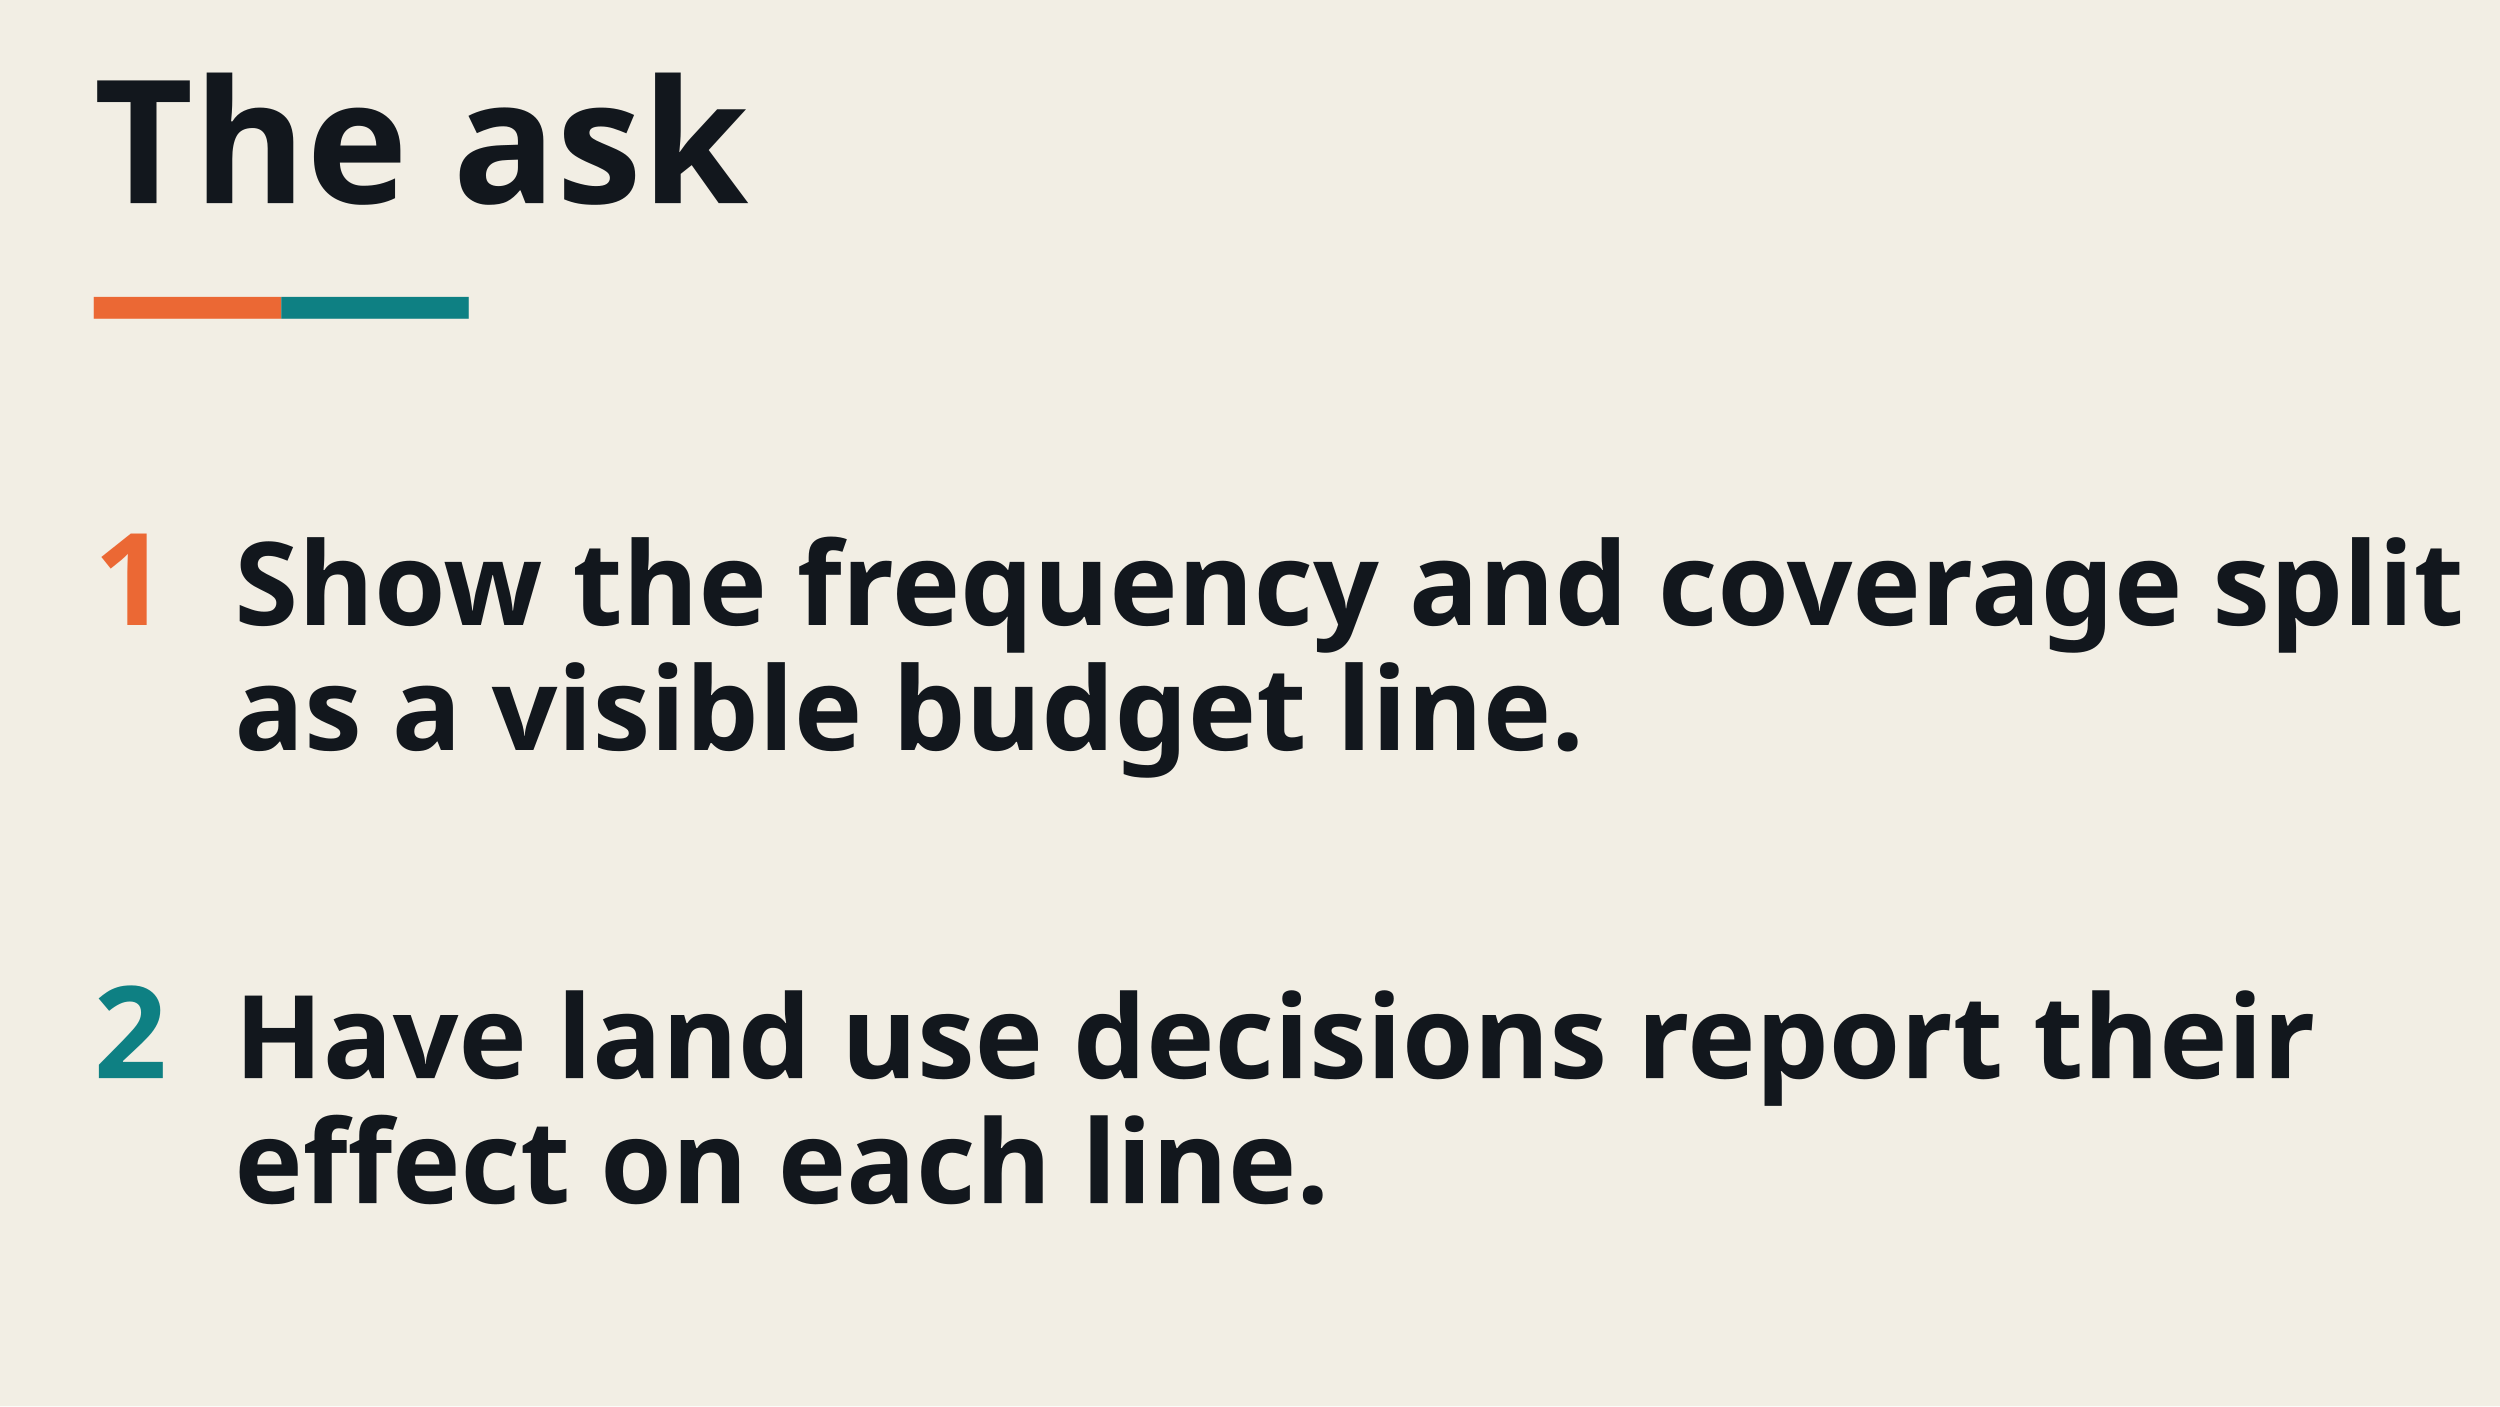
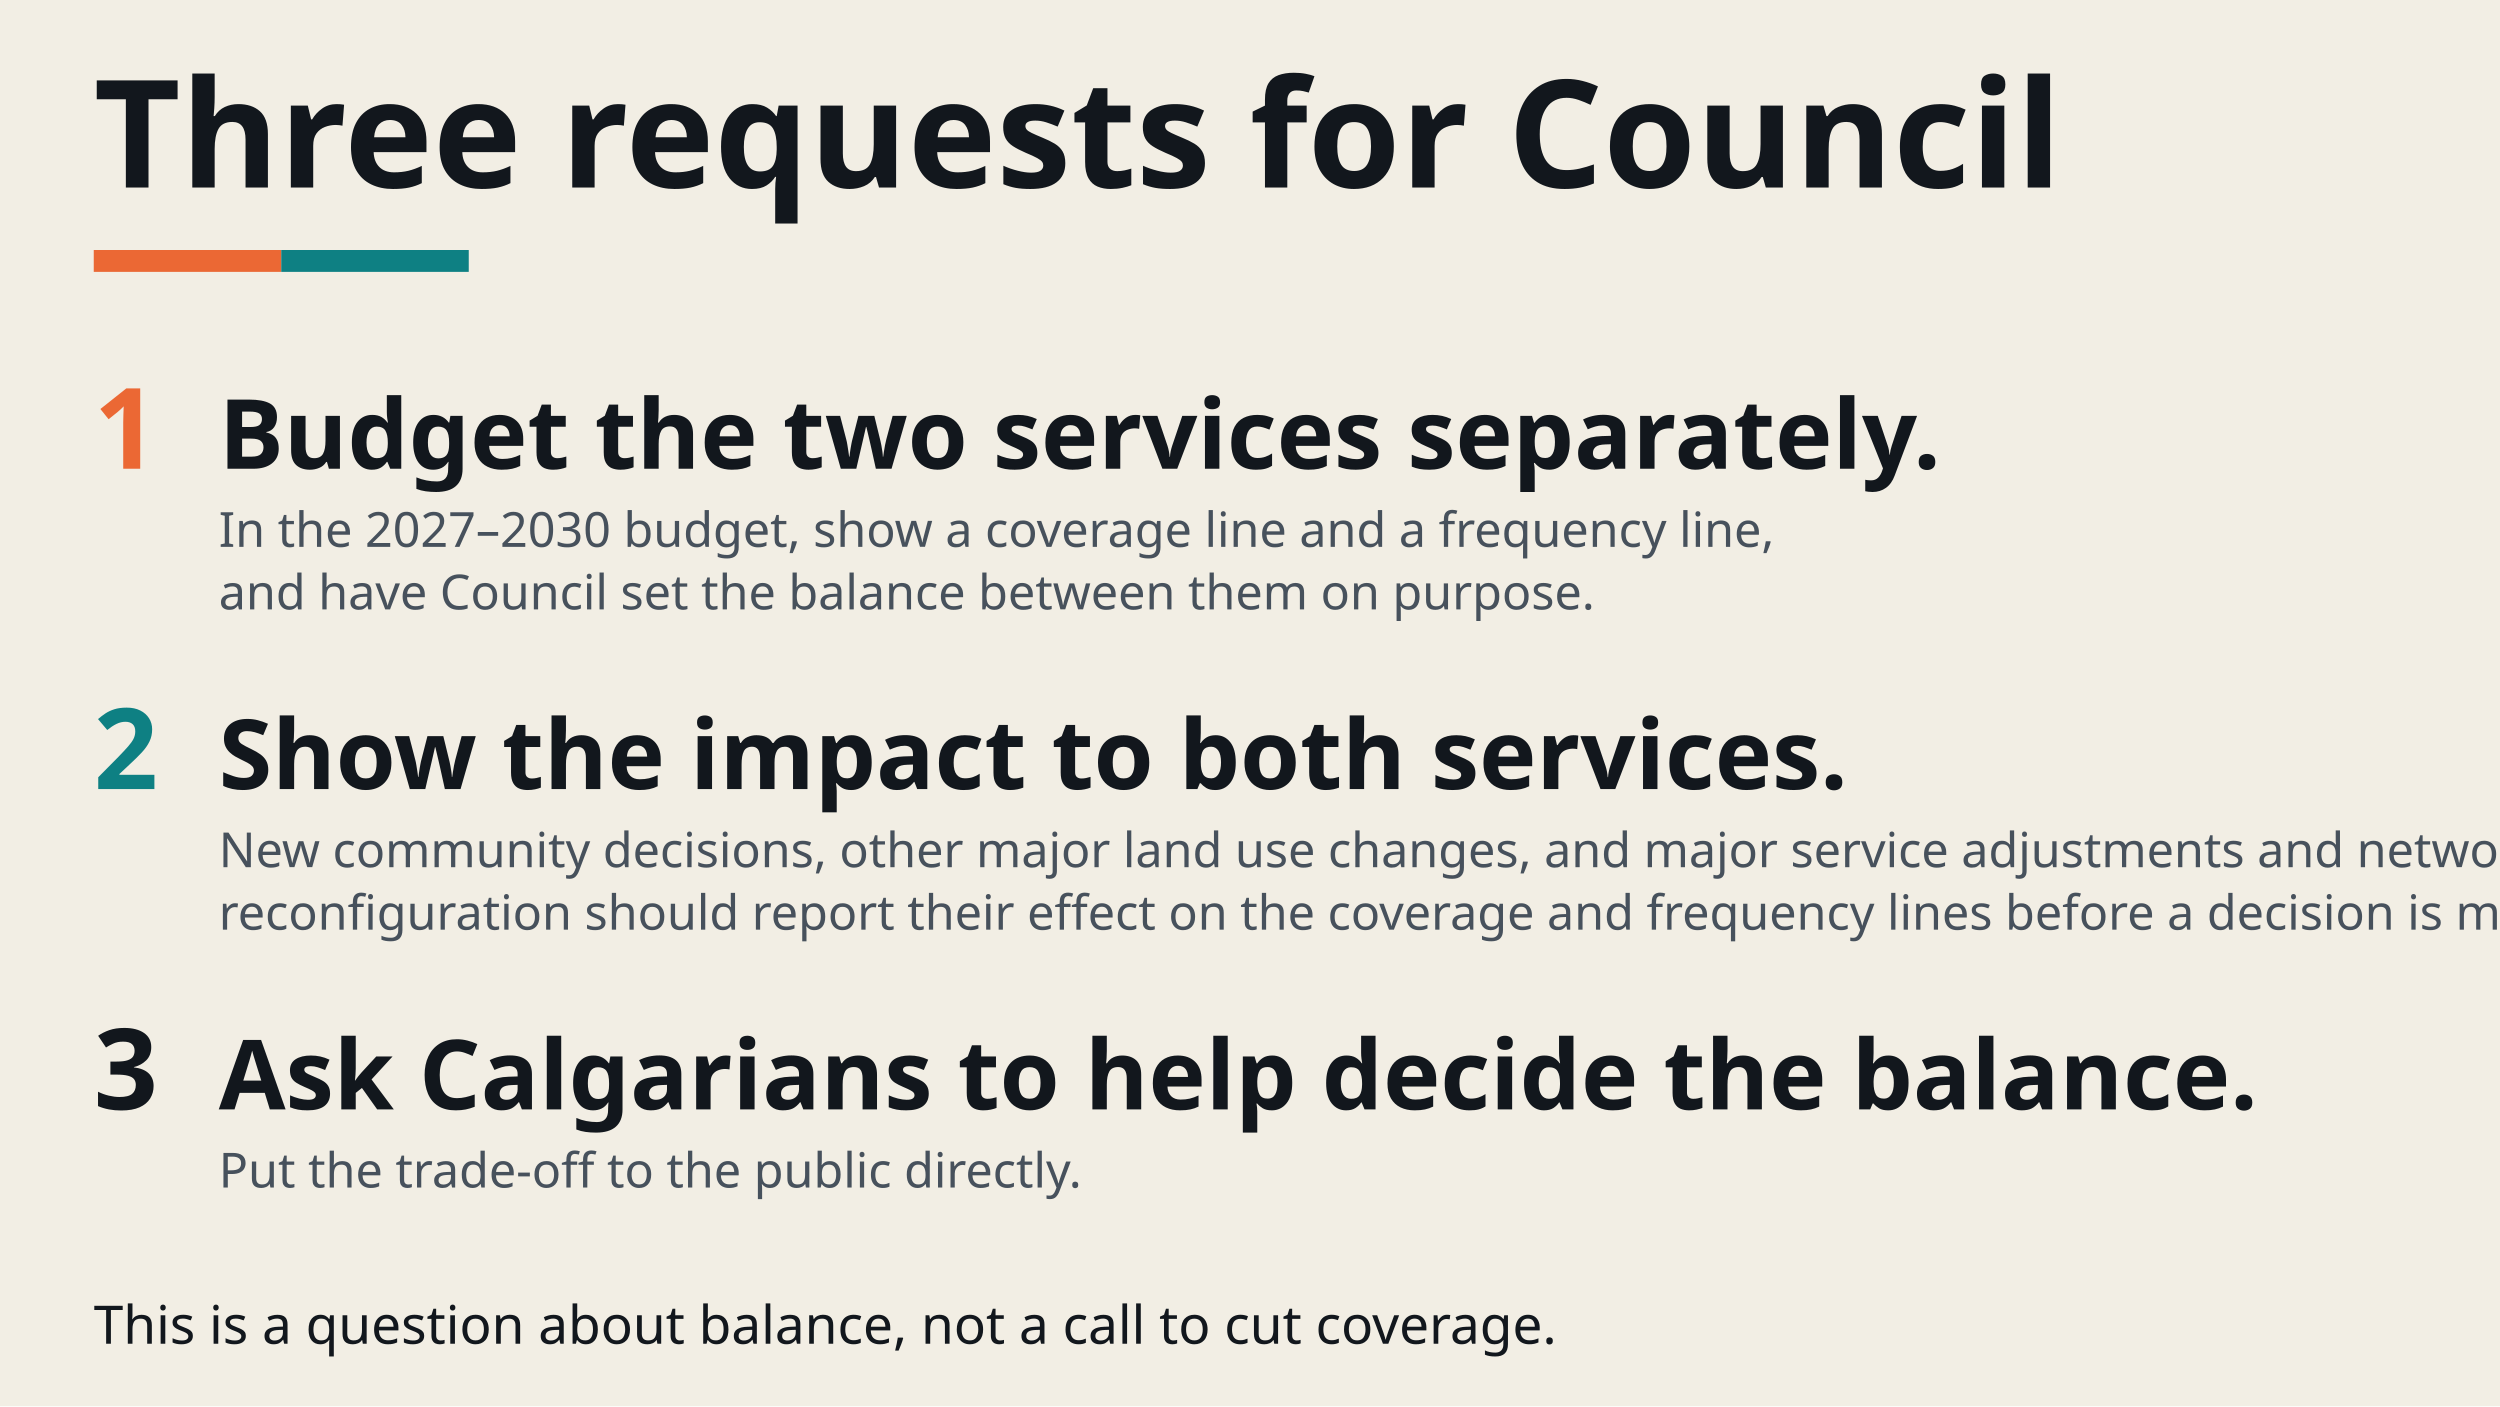
<svg xmlns="http://www.w3.org/2000/svg" width="1600" height="900" viewBox="0 0 1600 900">
  <style>text{font-family:"Barlow Condensed";fill:#12171d} .b{font-weight:700} .m{font-weight:500}</style>
  <rect width="1600" height="900" fill="#f2eee4" />
-   <text x="60" y="130" class="b" font-size="110">The ask</text>
-   <rect x="60" y="190" width="120" height="14" fill="#eb6834" />
-   <rect x="180" y="190" width="120" height="14" fill="#0e8083" />
-   <text x="60" y="400" class="b" font-size="82" style="fill:#eb6834">1</text>
-   <text x="150" y="400" class="b" font-size="74">Show the frequency and coverage split</text>
-   <text x="150" y="480" class="b" font-size="74">as a visible budget line.</text>
-   <text x="60" y="690" class="b" font-size="82" style="fill:#0e8083">2</text>
-   <text x="150" y="690" class="b" font-size="74">Have land use decisions report their</text>
-   <text x="150" y="770" class="b" font-size="74">effect on each line.</text>
+   <text x="60" y="120" class="b" font-size="96">Three requests for Council</text>
+   <rect x="60" y="160" width="120" height="14" fill="#eb6834" />
+   <rect x="180" y="160" width="120" height="14" fill="#0e8083" />
+   <text x="60" y="300" class="b" font-size="72" style="fill:#eb6834">1</text>
+   <text x="140" y="300" class="b" font-size="62">Budget the two services separately.</text>
+   <text x="140" y="350" class="m" font-size="31" style="fill:#47515c">In the 2027–2030 budget, show a coverage line and a frequency line,</text>
+   <text x="140" y="390" class="m" font-size="31" style="fill:#47515c">and have Council set the balance between them on purpose.</text>
+   <text x="60" y="505" class="b" font-size="72" style="fill:#0e8083">2</text>
+   <text x="140" y="505" class="b" font-size="62">Show the impact to both services.</text>
+   <text x="140" y="555" class="m" font-size="31" style="fill:#47515c">New community decisions, other major land use changes, and major service adjustments and network</text>
+   <text x="140" y="595" class="m" font-size="31" style="fill:#47515c">reconfiguration should report their effect on the coverage and frequency lines before a decision is made.</text>
+   <text x="60" y="710" class="b" font-size="72" style="fill:#12171d">3</text>
+   <text x="140" y="710" class="b" font-size="62">Ask Calgarians to help decide the balance.</text>
+   <text x="140" y="760" class="m" font-size="31" style="fill:#47515c">Put the trade-off to the public directly.</text>
+   <text x="60" y="860" class="m" font-size="34" style="fill:#12171d">This is a question about balance, not a call to cut coverage.</text>
</svg>
